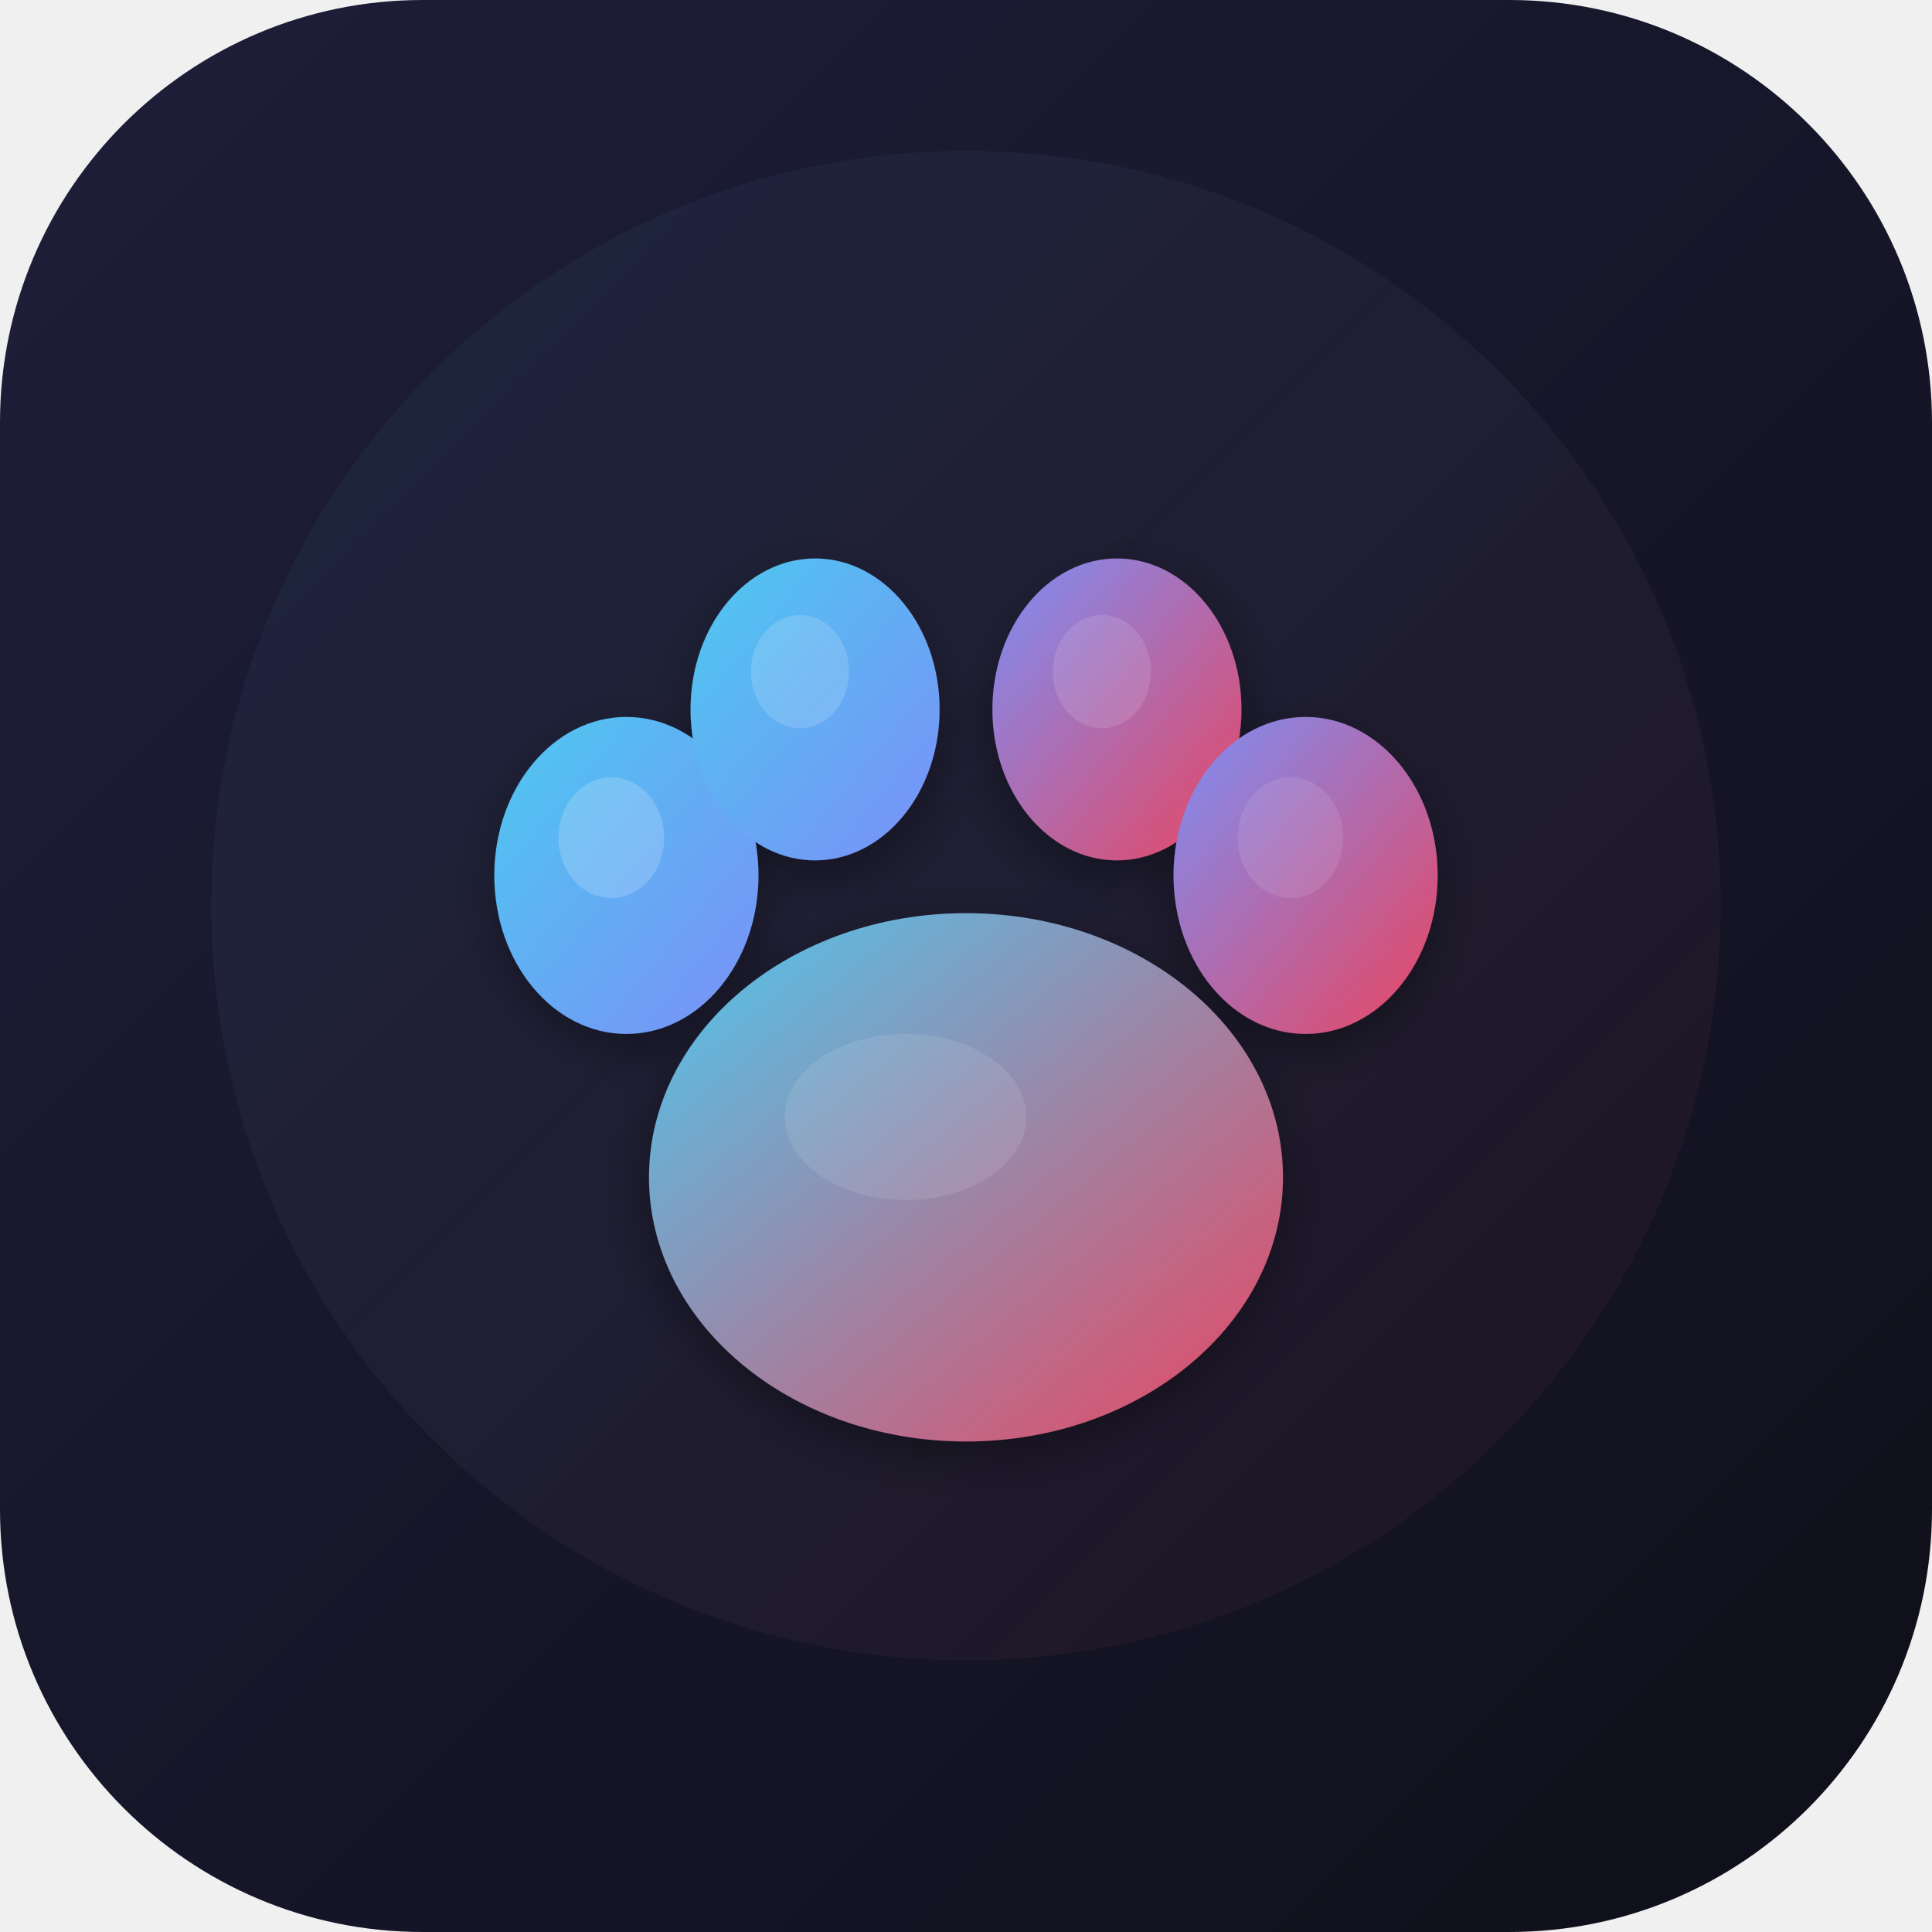
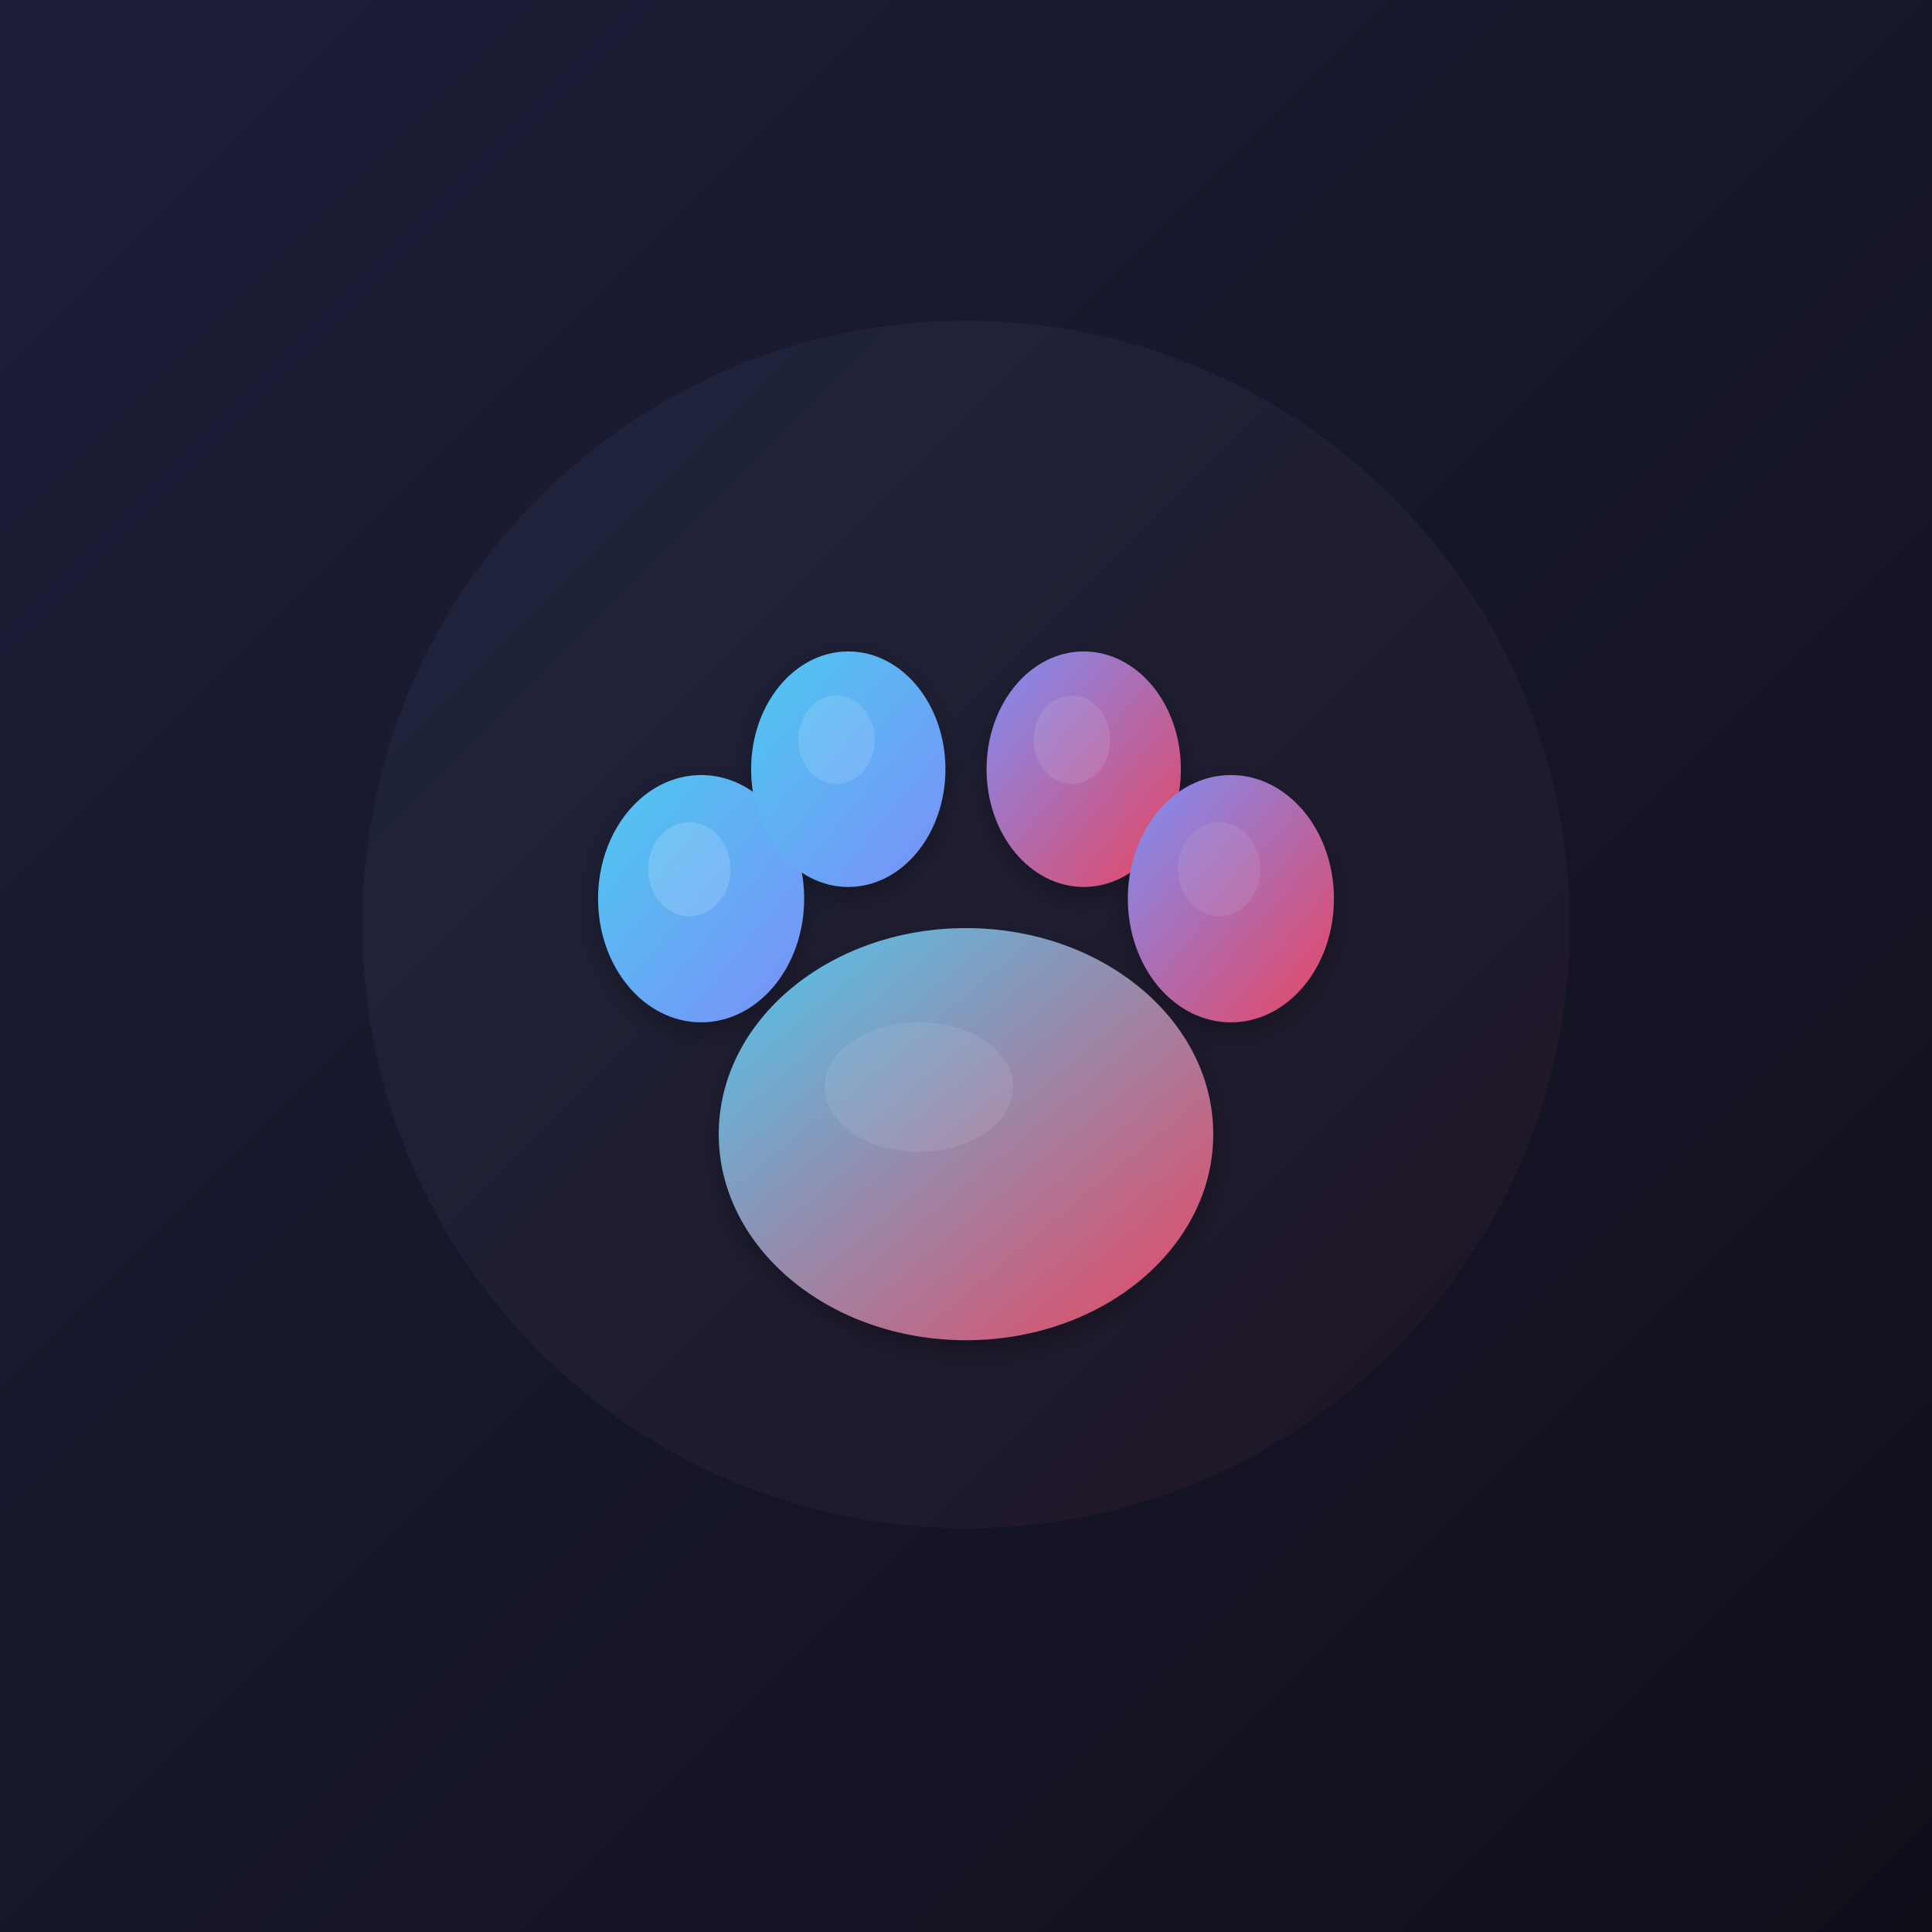
<svg xmlns="http://www.w3.org/2000/svg" viewBox="0 0 512 512">
  <defs>
    <linearGradient id="bg-grad" x1="0" y1="0" x2="1" y2="1">
      <stop offset="0%" stop-color="#1e1e3a" />
      <stop offset="100%" stop-color="#0f0f1a" />
    </linearGradient>
    <linearGradient id="paw-grad" x1="0" y1="0" x2="1" y2="1">
      <stop offset="0%" stop-color="#4cc9f0" />
      <stop offset="100%" stop-color="#e94560" />
    </linearGradient>
    <linearGradient id="toe-l" x1="0" y1="0" x2="1" y2="1">
      <stop offset="0%" stop-color="#4cc9f0" />
      <stop offset="100%" stop-color="#7b8ff7" />
    </linearGradient>
    <linearGradient id="toe-r" x1="0" y1="0" x2="1" y2="1">
      <stop offset="0%" stop-color="#7b8ff7" />
      <stop offset="100%" stop-color="#e94560" />
    </linearGradient>
-     <filter id="glow">
-       <feGaussianBlur stdDeviation="8" result="blur" />
-       <feMerge>
-         <feMergeNode in="blur" />
-         <feMergeNode in="SourceGraphic" />
-       </feMerge>
-     </filter>
    <filter id="shadow">
-       <feDropShadow dx="0" dy="4" stdDeviation="6" flood-color="#000" flood-opacity=".35" />
+       <feDropShadow dx="0" dy="3" stdDeviation="4" flood-color="#000" flood-opacity=".3" />
    </filter>
  </defs>
-   <rect width="512" height="512" rx="112" fill="url(#bg-grad)" />
-   <circle cx="256" cy="240" r="200" fill="url(#paw-grad)" opacity=".06" />
-   <g filter="url(#shadow)">
+   <rect width="512" height="512" fill="url(#bg-grad)" />
+   <circle cx="256" cy="245" r="160" fill="url(#paw-grad)" opacity=".06" />
+   <g filter="url(#shadow)" transform="translate(256,260) scale(.78) translate(-256,-260)">
    <ellipse cx="256" cy="312" rx="84" ry="70" fill="url(#paw-grad)" />
    <ellipse cx="166" cy="232" rx="35" ry="42" fill="url(#toe-l)" />
    <ellipse cx="216" cy="188" rx="33" ry="40" fill="url(#toe-l)" />
    <ellipse cx="296" cy="188" rx="33" ry="40" fill="url(#toe-r)" />
    <ellipse cx="346" cy="232" rx="35" ry="42" fill="url(#toe-r)" />
  </g>
-   <ellipse cx="162" cy="222" rx="14" ry="16" fill="#fff" opacity=".18" />
-   <ellipse cx="212" cy="178" rx="13" ry="15" fill="#fff" opacity=".15" />
-   <ellipse cx="292" cy="178" rx="13" ry="15" fill="#fff" opacity=".12" />
-   <ellipse cx="342" cy="222" rx="14" ry="16" fill="#fff" opacity=".10" />
-   <ellipse cx="240" cy="296" rx="32" ry="22" fill="#fff" opacity=".10" />
+   <g transform="translate(256,260) scale(.78) translate(-256,-260)" opacity=".85">
+     <ellipse cx="162" cy="222" rx="14" ry="16" fill="#fff" opacity=".18" />
+     <ellipse cx="212" cy="178" rx="13" ry="15" fill="#fff" opacity=".15" />
+     <ellipse cx="292" cy="178" rx="13" ry="15" fill="#fff" opacity=".12" />
+     <ellipse cx="342" cy="222" rx="14" ry="16" fill="#fff" opacity=".10" />
+     <ellipse cx="240" cy="296" rx="32" ry="22" fill="#fff" opacity=".10" />
+   </g>
</svg>
